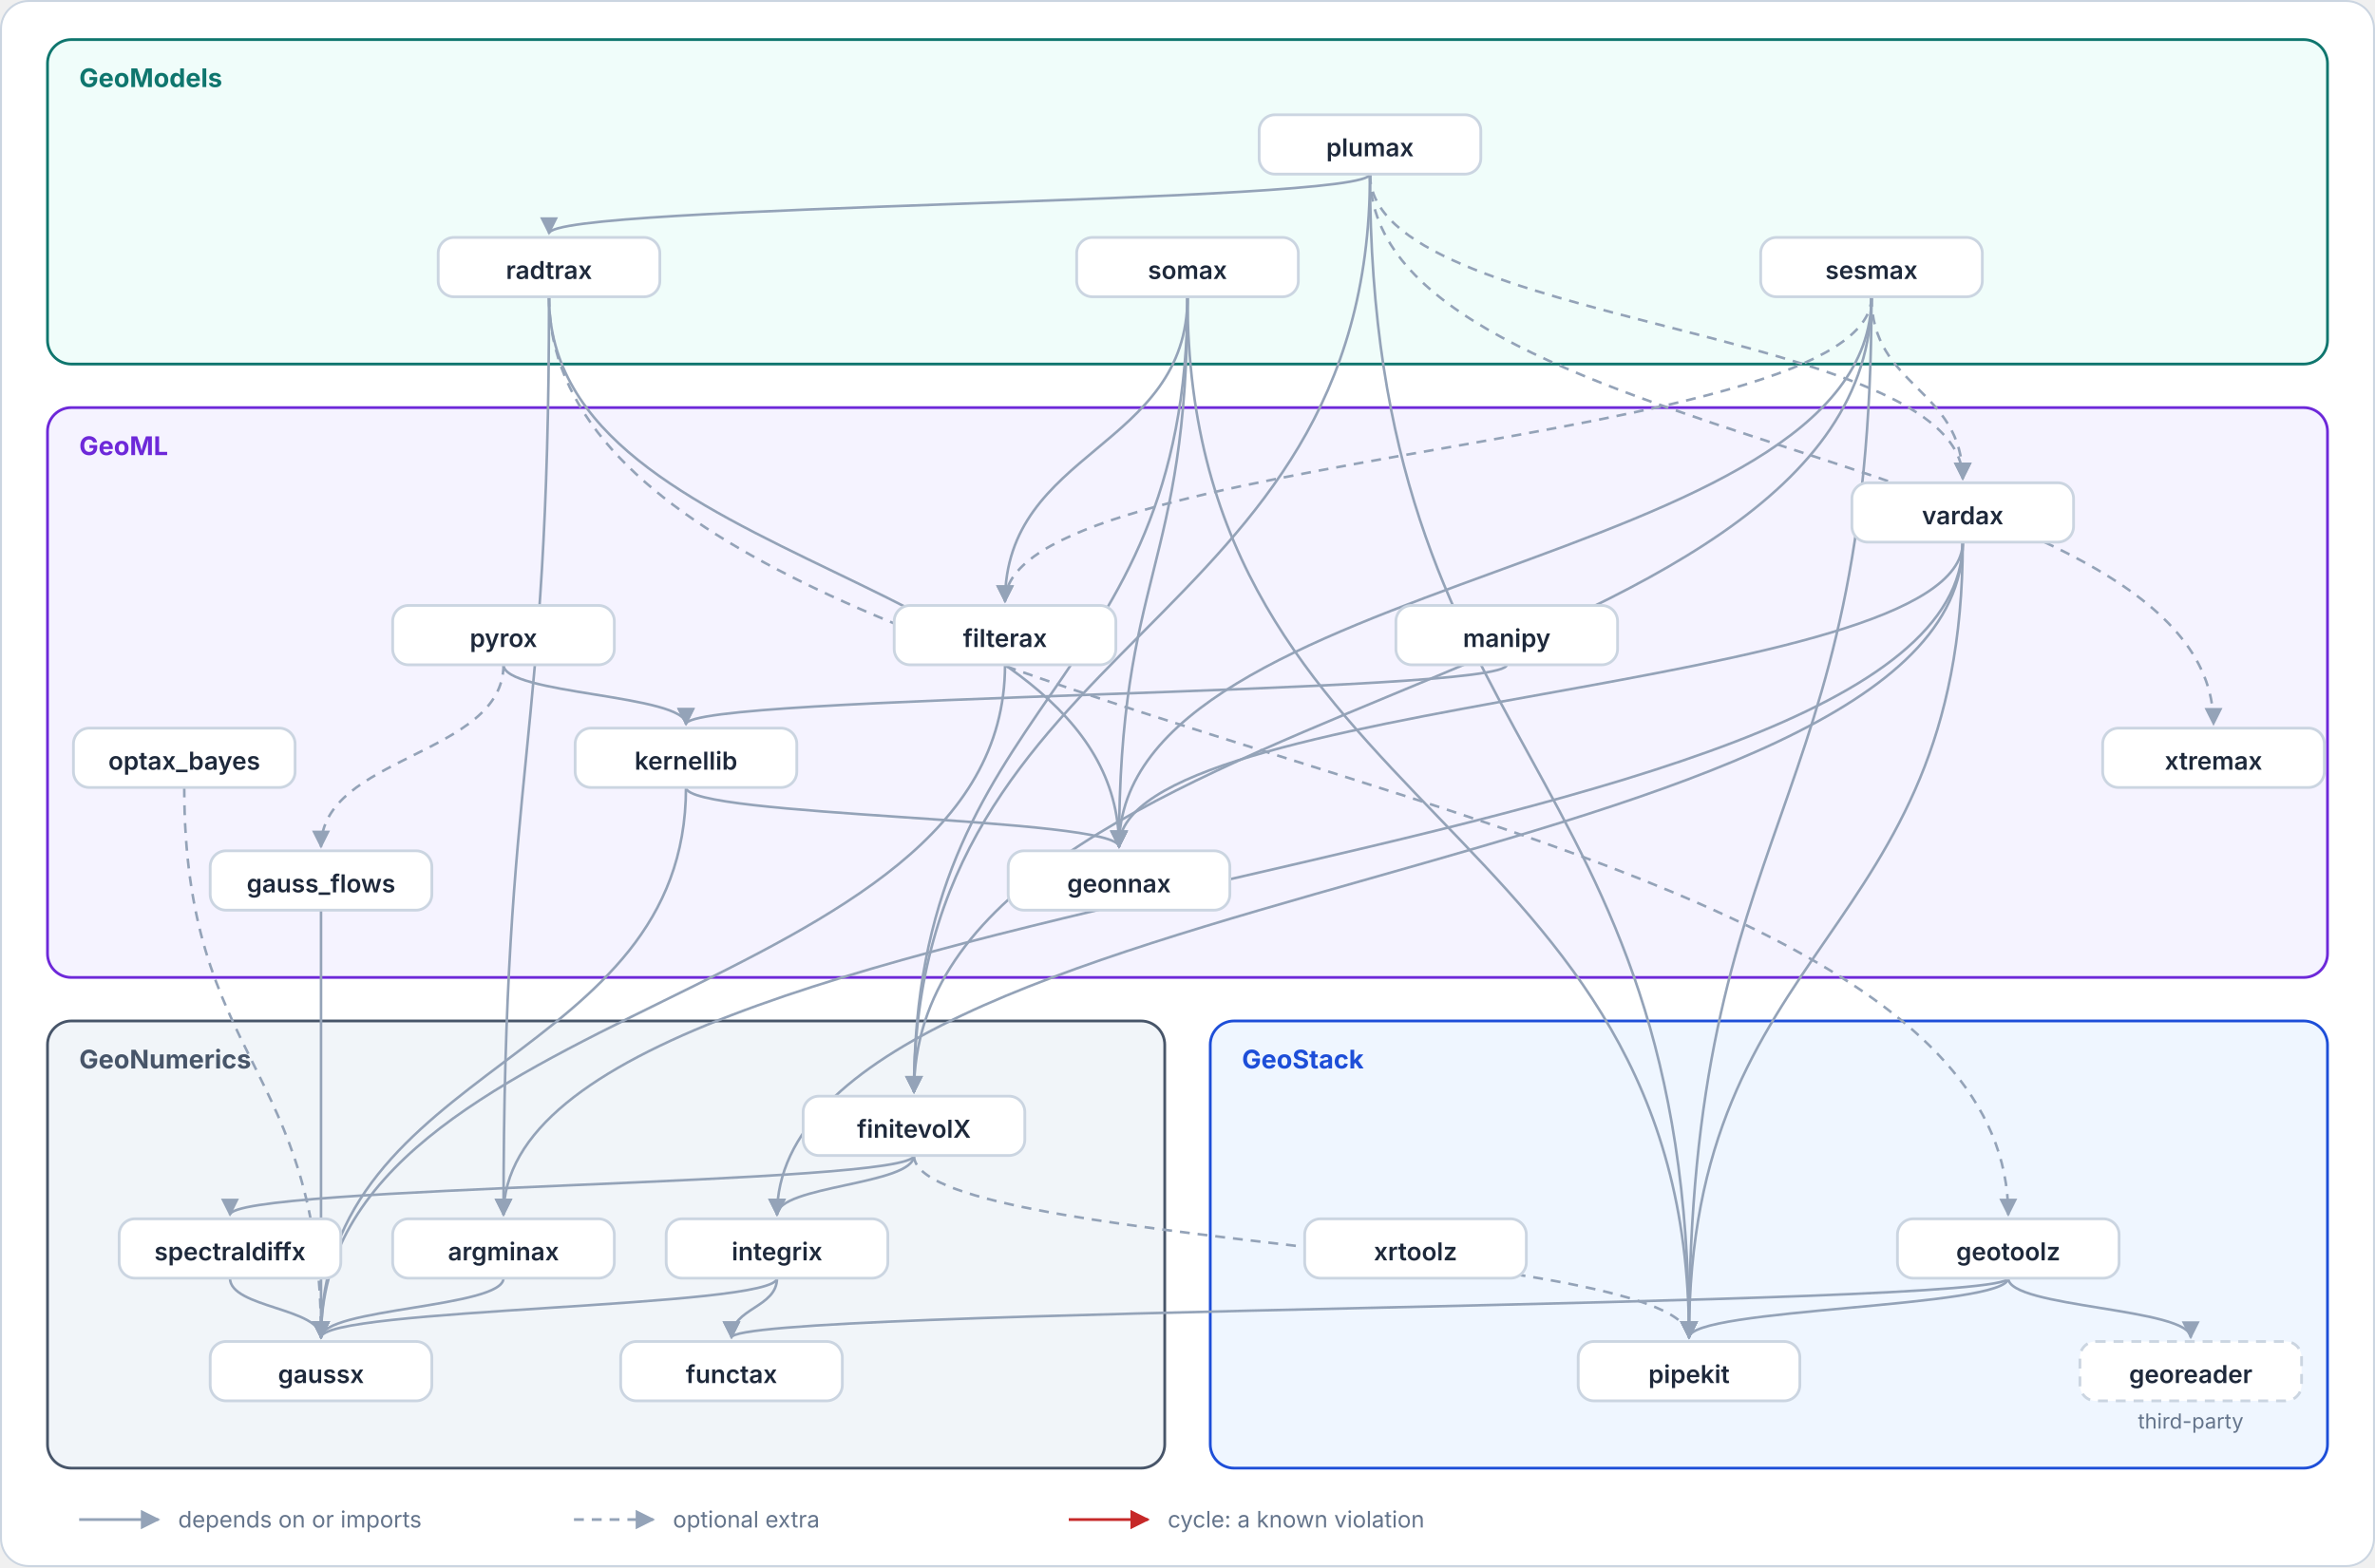
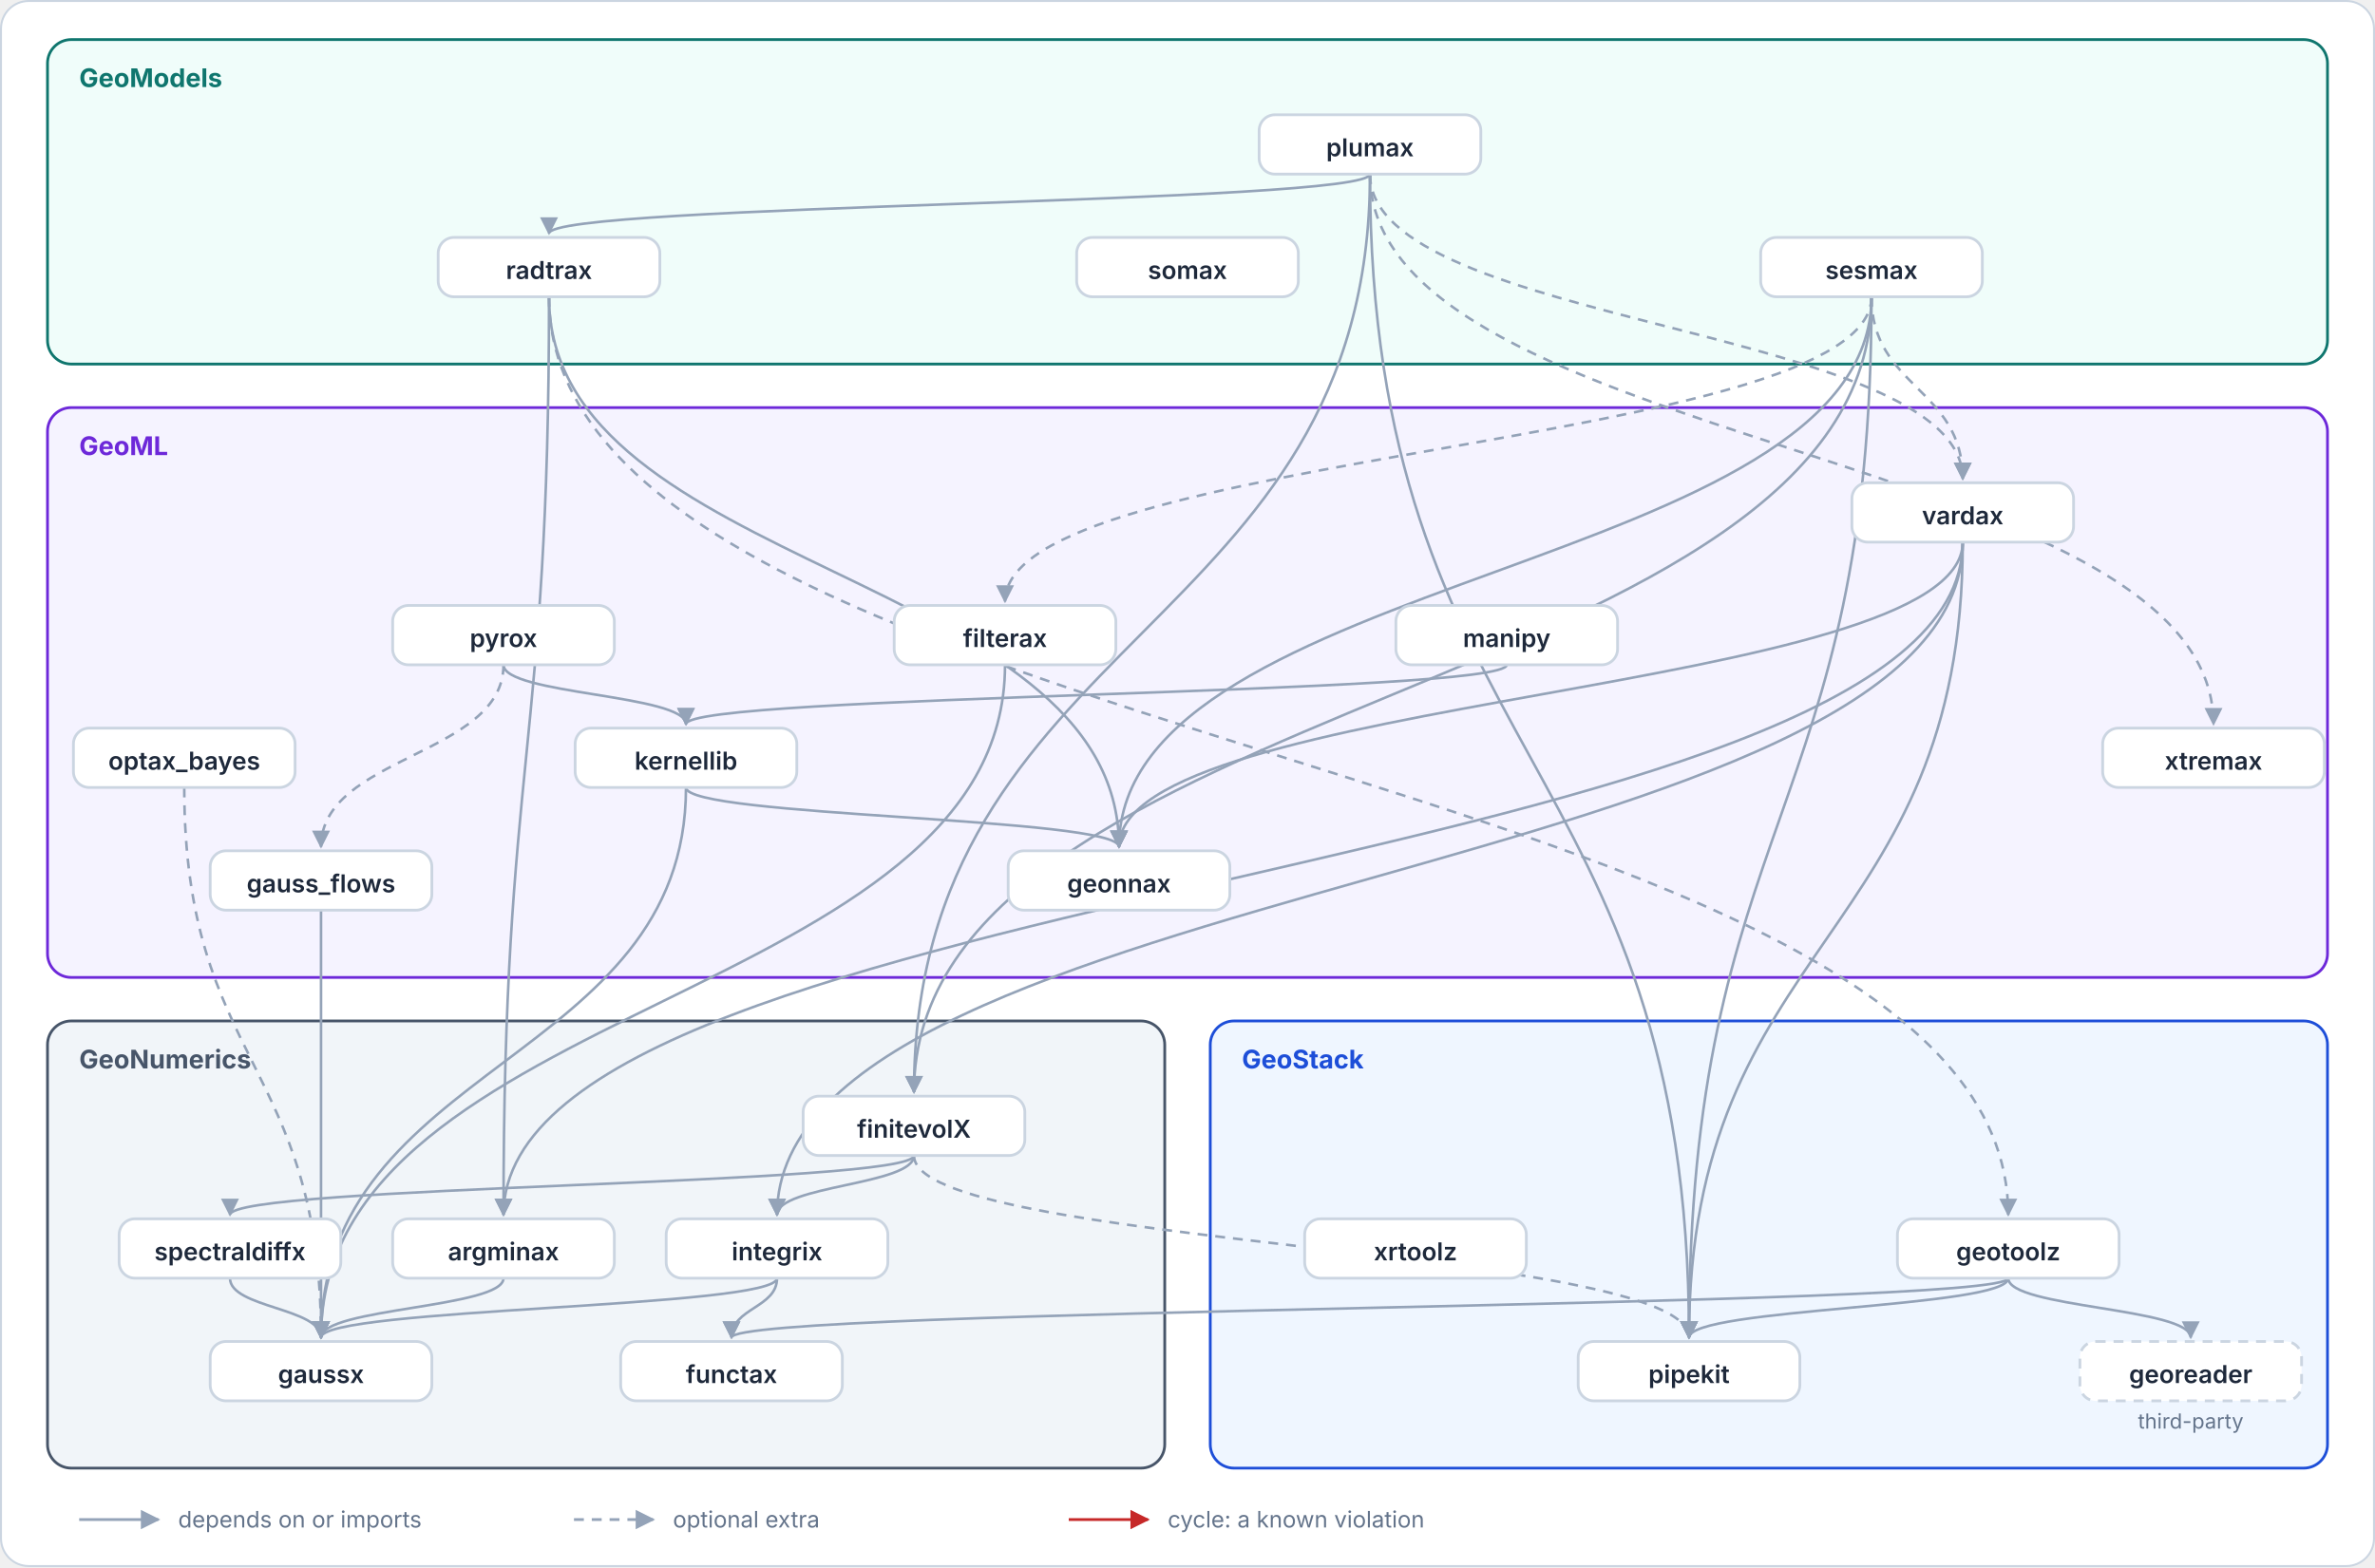
<svg xmlns="http://www.w3.org/2000/svg" viewBox="0 0 1200 792" width="1200" height="792" role="img" aria-label="How the repositories import each other, by layer: imports point down, GeoStack and GeoNumerics sit side by side at the bottom. Solid edges are dependencies or imports, dashed edges optional extras; red edges form a cycle, a known violation. Drawn from the generated graph on the dependency-graph page." font-family="Inter, 'Helvetica Neue', Arial, 'DejaVu Sans', sans-serif">
  <defs>
    <marker id="m94a3b8" viewBox="0 0 10 10" refX="9" refY="5" markerWidth="7" markerHeight="7" orient="auto-start-reverse">
      <path d="M0,0 L10,5 L0,10 z" fill="#94a3b8" />
    </marker>
    <marker id="mc62828" viewBox="0 0 10 10" refX="9" refY="5" markerWidth="7" markerHeight="7" orient="auto-start-reverse">
      <path d="M0,0 L10,5 L0,10 z" fill="#c62828" />
    </marker>
  </defs>
  <rect x="0.5" y="0.5" width="1199" height="791" rx="14" fill="#ffffff" stroke="#cbd5e1" />
  <rect x="24.0" y="20.0" width="1152.0" height="164.0" rx="12" fill="#f0fdfa" stroke="#0f766e" stroke-width="1.4" />
  <text x="40.0" y="44.0" font-size="13" fill="#0f766e" text-anchor="start" font-weight="700">GeoModels</text>
  <rect x="24.0" y="206.0" width="1152.0" height="288.0" rx="12" fill="#f5f3ff" stroke="#6d28d9" stroke-width="1.4" />
  <text x="40.0" y="230.0" font-size="13" fill="#6d28d9" text-anchor="start" font-weight="700">GeoML</text>
  <rect x="24.0" y="516.0" width="564.5" height="226.0" rx="12" fill="#f1f5f9" stroke="#475569" stroke-width="1.4" />
  <text x="40.0" y="540.0" font-size="13" fill="#475569" text-anchor="start" font-weight="700">GeoNumerics</text>
  <rect x="611.5" y="516.0" width="564.5" height="226.0" rx="12" fill="#eff6ff" stroke="#1d4ed8" stroke-width="1.4" />
  <text x="627.5" y="540.0" font-size="13" fill="#1d4ed8" text-anchor="start" font-weight="700">GeoStack</text>
  <path d="M254.4,646.0 C254.4,661.0 162.2,661.0 162.2,676.0" fill="none" stroke="#94a3b8" stroke-width="1.3" marker-end="url(#m94a3b8)" />
  <path d="M507.8,336.0 C507.8,506.0 162.2,506.0 162.2,676.0" fill="none" stroke="#94a3b8" stroke-width="1.3" marker-end="url(#m94a3b8)" />
  <path d="M461.8,584.0 C461.8,599.0 392.6,599.0 392.6,614.0" fill="none" stroke="#94a3b8" stroke-width="1.3" marker-end="url(#m94a3b8)" />
  <path d="M461.8,584.0 C461.8,630.0 853.4,630.0 853.4,676.0" fill="none" stroke="#94a3b8" stroke-width="1.3" stroke-dasharray="5 4" marker-end="url(#m94a3b8)" />
  <path d="M461.8,584.0 C461.8,599.0 116.2,599.0 116.2,614.0" fill="none" stroke="#94a3b8" stroke-width="1.3" marker-end="url(#m94a3b8)" />
  <path d="M162.2,460.0 C162.2,568.0 162.2,568.0 162.2,676.0" fill="none" stroke="#94a3b8" stroke-width="1.3" marker-end="url(#m94a3b8)" />
  <path d="M1014.7,646.0 C1014.7,661.0 369.6,661.0 369.6,676.0" fill="none" stroke="#94a3b8" stroke-width="1.3" marker-end="url(#m94a3b8)" />
  <path d="M1014.7,646.0 C1014.7,661.0 1106.9,661.0 1106.9,676.0" fill="none" stroke="#94a3b8" stroke-width="1.3" marker-end="url(#m94a3b8)" />
  <path d="M1014.7,646.0 C1014.7,661.0 853.4,661.0 853.4,676.0" fill="none" stroke="#94a3b8" stroke-width="1.3" marker-end="url(#m94a3b8)" />
  <path d="M392.6,646.0 C392.6,661.0 369.6,661.0 369.6,676.0" fill="none" stroke="#94a3b8" stroke-width="1.3" marker-end="url(#m94a3b8)" />
  <path d="M392.6,646.0 C392.6,661.0 162.2,661.0 162.2,676.0" fill="none" stroke="#94a3b8" stroke-width="1.3" marker-end="url(#m94a3b8)" />
  <path d="M346.6,398.0 C346.6,537.0 162.2,537.0 162.2,676.0" fill="none" stroke="#94a3b8" stroke-width="1.3" marker-end="url(#m94a3b8)" />
  <path d="M346.6,398.0 C346.6,413.0 565.4,413.0 565.4,428.0" fill="none" stroke="#94a3b8" stroke-width="1.3" marker-end="url(#m94a3b8)" />
  <path d="M761.3,336.0 C761.3,351.0 346.6,351.0 346.6,366.0" fill="none" stroke="#94a3b8" stroke-width="1.3" marker-end="url(#m94a3b8)" />
  <path d="M93.1,398.0 C93.1,537.0 162.2,537.0 162.2,676.0" fill="none" stroke="#94a3b8" stroke-width="1.3" stroke-dasharray="5 4" marker-end="url(#m94a3b8)" />
  <path d="M692.2,88.0 C692.2,320.0 461.8,320.0 461.8,552.0" fill="none" stroke="#94a3b8" stroke-width="1.3" marker-end="url(#m94a3b8)" />
  <path d="M692.2,88.0 C692.2,382.0 853.4,382.0 853.4,676.0" fill="none" stroke="#94a3b8" stroke-width="1.3" marker-end="url(#m94a3b8)" />
  <path d="M692.2,88.0 C692.2,103.0 277.4,103.0 277.4,118.0" fill="none" stroke="#94a3b8" stroke-width="1.3" marker-end="url(#m94a3b8)" />
  <path d="M692.2,88.0 C692.2,165.0 991.7,165.0 991.7,242.0" fill="none" stroke="#94a3b8" stroke-width="1.3" stroke-dasharray="5 4" marker-end="url(#m94a3b8)" />
  <path d="M692.2,88.0 C692.2,227.0 1118.4,227.0 1118.4,366.0" fill="none" stroke="#94a3b8" stroke-width="1.3" stroke-dasharray="5 4" marker-end="url(#m94a3b8)" />
  <path d="M254.4,336.0 C254.4,382.0 162.2,382.0 162.2,428.0" fill="none" stroke="#94a3b8" stroke-width="1.3" stroke-dasharray="5 4" marker-end="url(#m94a3b8)" />
  <path d="M254.4,336.0 C254.4,351.0 346.6,351.0 346.6,366.0" fill="none" stroke="#94a3b8" stroke-width="1.3" marker-end="url(#m94a3b8)" />
  <path d="M277.4,150.0 C277.4,382.0 254.4,382.0 254.4,614.0" fill="none" stroke="#94a3b8" stroke-width="1.3" marker-end="url(#m94a3b8)" />
  <path d="M277.4,150.0 C277.4,289.0 565.4,289.0 565.4,428.0" fill="none" stroke="#94a3b8" stroke-width="1.3" marker-end="url(#m94a3b8)" />
  <path d="M277.4,150.0 C277.4,382.0 1014.7,382.0 1014.7,614.0" fill="none" stroke="#94a3b8" stroke-width="1.3" stroke-dasharray="5 4" marker-end="url(#m94a3b8)" />
  <path d="M945.6,150.0 C945.6,227.0 507.8,227.0 507.8,304.0" fill="none" stroke="#94a3b8" stroke-width="1.3" stroke-dasharray="5 4" marker-end="url(#m94a3b8)" />
  <path d="M945.6,150.0 C945.6,351.0 461.8,351.0 461.8,552.0" fill="none" stroke="#94a3b8" stroke-width="1.3" marker-end="url(#m94a3b8)" />
  <path d="M945.6,150.0 C945.6,289.0 565.4,289.0 565.4,428.0" fill="none" stroke="#94a3b8" stroke-width="1.3" marker-end="url(#m94a3b8)" />
  <path d="M945.6,150.0 C945.6,413.0 853.4,413.0 853.4,676.0" fill="none" stroke="#94a3b8" stroke-width="1.3" marker-end="url(#m94a3b8)" />
  <path d="M945.6,150.0 C945.6,196.0 991.7,196.0 991.7,242.0" fill="none" stroke="#94a3b8" stroke-width="1.3" stroke-dasharray="5 4" marker-end="url(#m94a3b8)" />
-   <path d="M600.0,150.0 C600.0,227.0 507.8,227.0 507.8,304.0" fill="none" stroke="#94a3b8" stroke-width="1.3" marker-end="url(#m94a3b8)" />
-   <path d="M600.0,150.0 C600.0,351.0 461.8,351.0 461.8,552.0" fill="none" stroke="#94a3b8" stroke-width="1.3" marker-end="url(#m94a3b8)" />
-   <path d="M600.0,150.0 C600.0,289.0 565.4,289.0 565.4,428.0" fill="none" stroke="#94a3b8" stroke-width="1.3" marker-end="url(#m94a3b8)" />
-   <path d="M600.0,150.0 C600.0,413.0 853.4,413.0 853.4,676.0" fill="none" stroke="#94a3b8" stroke-width="1.3" marker-end="url(#m94a3b8)" />
  <path d="M116.2,646.0 C116.2,661.0 162.2,661.0 162.2,676.0" fill="none" stroke="#94a3b8" stroke-width="1.3" marker-end="url(#m94a3b8)" />
  <path d="M991.7,274.0 C991.7,444.0 254.4,444.0 254.4,614.0" fill="none" stroke="#94a3b8" stroke-width="1.3" marker-end="url(#m94a3b8)" />
  <path d="M991.7,274.0 C991.7,351.0 565.4,351.0 565.4,428.0" fill="none" stroke="#94a3b8" stroke-width="1.3" marker-end="url(#m94a3b8)" />
  <path d="M991.7,274.0 C991.7,444.0 392.6,444.0 392.6,614.0" fill="none" stroke="#94a3b8" stroke-width="1.3" marker-end="url(#m94a3b8)" />
  <path d="M991.7,274.0 C991.7,475.0 853.4,475.0 853.4,676.0" fill="none" stroke="#94a3b8" stroke-width="1.3" marker-end="url(#m94a3b8)" />
  <rect x="636.2" y="58.0" width="112.0" height="30.0" rx="8" fill="#ffffff" stroke="#cbd5e1" stroke-width="1.4" />
  <text x="692.2" y="79.0" font-size="12.5" fill="#1e293b" text-anchor="middle" font-weight="600">plumax</text>
  <rect x="221.4" y="120.0" width="112.0" height="30.0" rx="8" fill="#ffffff" stroke="#cbd5e1" stroke-width="1.4" />
  <text x="277.4" y="141.0" font-size="12.5" fill="#1e293b" text-anchor="middle" font-weight="600">radtrax</text>
  <rect x="544.0" y="120.0" width="112.0" height="30.0" rx="8" fill="#ffffff" stroke="#cbd5e1" stroke-width="1.4" />
  <text x="600.0" y="141.0" font-size="12.5" fill="#1e293b" text-anchor="middle" font-weight="600">somax</text>
  <rect x="889.6" y="120.0" width="112.0" height="30.0" rx="8" fill="#ffffff" stroke="#cbd5e1" stroke-width="1.4" />
  <text x="945.6" y="141.0" font-size="12.5" fill="#1e293b" text-anchor="middle" font-weight="600">sesmax</text>
  <rect x="935.7" y="244.0" width="112.0" height="30.0" rx="8" fill="#ffffff" stroke="#cbd5e1" stroke-width="1.4" />
  <text x="991.7" y="265.0" font-size="12.5" fill="#1e293b" text-anchor="middle" font-weight="600">vardax</text>
  <rect x="198.4" y="306.0" width="112.0" height="30.0" rx="8" fill="#ffffff" stroke="#cbd5e1" stroke-width="1.4" />
  <text x="254.4" y="327.0" font-size="12.5" fill="#1e293b" text-anchor="middle" font-weight="600">pyrox</text>
  <rect x="451.8" y="306.0" width="112.0" height="30.0" rx="8" fill="#ffffff" stroke="#cbd5e1" stroke-width="1.4" />
  <text x="507.8" y="327.0" font-size="12.5" fill="#1e293b" text-anchor="middle" font-weight="600">filterax</text>
  <rect x="705.3" y="306.0" width="112.0" height="30.0" rx="8" fill="#ffffff" stroke="#cbd5e1" stroke-width="1.4" />
  <text x="761.3" y="327.0" font-size="12.5" fill="#1e293b" text-anchor="middle" font-weight="600">manipy</text>
  <rect x="37.1" y="368.0" width="112.0" height="30.0" rx="8" fill="#ffffff" stroke="#cbd5e1" stroke-width="1.4" />
  <text x="93.1" y="389.0" font-size="12.5" fill="#1e293b" text-anchor="middle" font-weight="600">optax_bayes</text>
  <rect x="290.6" y="368.0" width="112.0" height="30.0" rx="8" fill="#ffffff" stroke="#cbd5e1" stroke-width="1.4" />
  <text x="346.6" y="389.0" font-size="12.5" fill="#1e293b" text-anchor="middle" font-weight="600">kernellib</text>
  <rect x="1062.4" y="368.0" width="112.0" height="30.0" rx="8" fill="#ffffff" stroke="#cbd5e1" stroke-width="1.4" />
  <text x="1118.4" y="389.0" font-size="12.5" fill="#1e293b" text-anchor="middle" font-weight="600">xtremax</text>
  <rect x="106.2" y="430.0" width="112.0" height="30.0" rx="8" fill="#ffffff" stroke="#cbd5e1" stroke-width="1.4" />
  <text x="162.2" y="451.0" font-size="12.5" fill="#1e293b" text-anchor="middle" font-weight="600">gauss_flows</text>
  <rect x="509.4" y="430.0" width="112.0" height="30.0" rx="8" fill="#ffffff" stroke="#cbd5e1" stroke-width="1.4" />
  <text x="565.4" y="451.0" font-size="12.5" fill="#1e293b" text-anchor="middle" font-weight="600">geonnax</text>
  <rect x="405.8" y="554.0" width="112.0" height="30.0" rx="8" fill="#ffffff" stroke="#cbd5e1" stroke-width="1.4" />
  <text x="461.8" y="575.0" font-size="12.5" fill="#1e293b" text-anchor="middle" font-weight="600">finitevolX</text>
  <rect x="60.2" y="616.0" width="112.0" height="30.0" rx="8" fill="#ffffff" stroke="#cbd5e1" stroke-width="1.4" />
  <text x="116.2" y="637.0" font-size="12.5" fill="#1e293b" text-anchor="middle" font-weight="600">spectraldiffx</text>
  <rect x="198.4" y="616.0" width="112.0" height="30.0" rx="8" fill="#ffffff" stroke="#cbd5e1" stroke-width="1.4" />
  <text x="254.4" y="637.0" font-size="12.5" fill="#1e293b" text-anchor="middle" font-weight="600">argminax</text>
  <rect x="336.6" y="616.0" width="112.0" height="30.0" rx="8" fill="#ffffff" stroke="#cbd5e1" stroke-width="1.4" />
  <text x="392.6" y="637.0" font-size="12.5" fill="#1e293b" text-anchor="middle" font-weight="600">integrix</text>
  <rect x="106.2" y="678.0" width="112.0" height="30.0" rx="8" fill="#ffffff" stroke="#cbd5e1" stroke-width="1.4" />
  <text x="162.2" y="699.0" font-size="12.5" fill="#1e293b" text-anchor="middle" font-weight="600">gaussx</text>
  <rect x="313.6" y="678.0" width="112.0" height="30.0" rx="8" fill="#ffffff" stroke="#cbd5e1" stroke-width="1.4" />
  <text x="369.6" y="699.0" font-size="12.5" fill="#1e293b" text-anchor="middle" font-weight="600">functax</text>
  <rect x="659.2" y="616.0" width="112.0" height="30.0" rx="8" fill="#ffffff" stroke="#cbd5e1" stroke-width="1.4" />
  <text x="715.2" y="637.0" font-size="12.5" fill="#1e293b" text-anchor="middle" font-weight="600">xrtoolz</text>
  <rect x="958.7" y="616.0" width="112.0" height="30.0" rx="8" fill="#ffffff" stroke="#cbd5e1" stroke-width="1.4" />
  <text x="1014.7" y="637.0" font-size="12.5" fill="#1e293b" text-anchor="middle" font-weight="600">geotoolz</text>
  <rect x="797.4" y="678.0" width="112.0" height="30.0" rx="8" fill="#ffffff" stroke="#cbd5e1" stroke-width="1.4" />
  <text x="853.4" y="699.0" font-size="12.5" fill="#1e293b" text-anchor="middle" font-weight="600">pipekit</text>
  <rect x="1050.9" y="678.0" width="112.0" height="30.0" rx="8" fill="#ffffff" stroke="#cbd5e1" stroke-width="1.4" stroke-dasharray="5 4" />
  <text x="1106.9" y="699.0" font-size="12.5" fill="#1e293b" text-anchor="middle" font-weight="600">georeader</text>
  <text x="1106.9" y="722.0" font-size="10.5" fill="#64748b" text-anchor="middle" font-weight="400">third-party</text>
  <path d="M40.0,768.0 L80.0,768.0" fill="none" stroke="#94a3b8" stroke-width="1.4" stroke-linejoin="round" marker-end="url(#m94a3b8)" />
  <text x="90.0" y="772.0" font-size="11.5" fill="#64748b" text-anchor="start" font-weight="400">depends on or imports</text>
  <path d="M290.0,768.0 L330.0,768.0" fill="none" stroke="#94a3b8" stroke-width="1.4" stroke-linejoin="round" stroke-dasharray="5 4" marker-end="url(#m94a3b8)" />
  <text x="340.0" y="772.0" font-size="11.5" fill="#64748b" text-anchor="start" font-weight="400">optional extra</text>
  <path d="M540.0,768.0 L580.0,768.0" fill="none" stroke="#c62828" stroke-width="1.4" stroke-linejoin="round" marker-end="url(#mc62828)" />
  <text x="590.0" y="772.0" font-size="11.5" fill="#64748b" text-anchor="start" font-weight="400">cycle: a known violation</text>
</svg>
